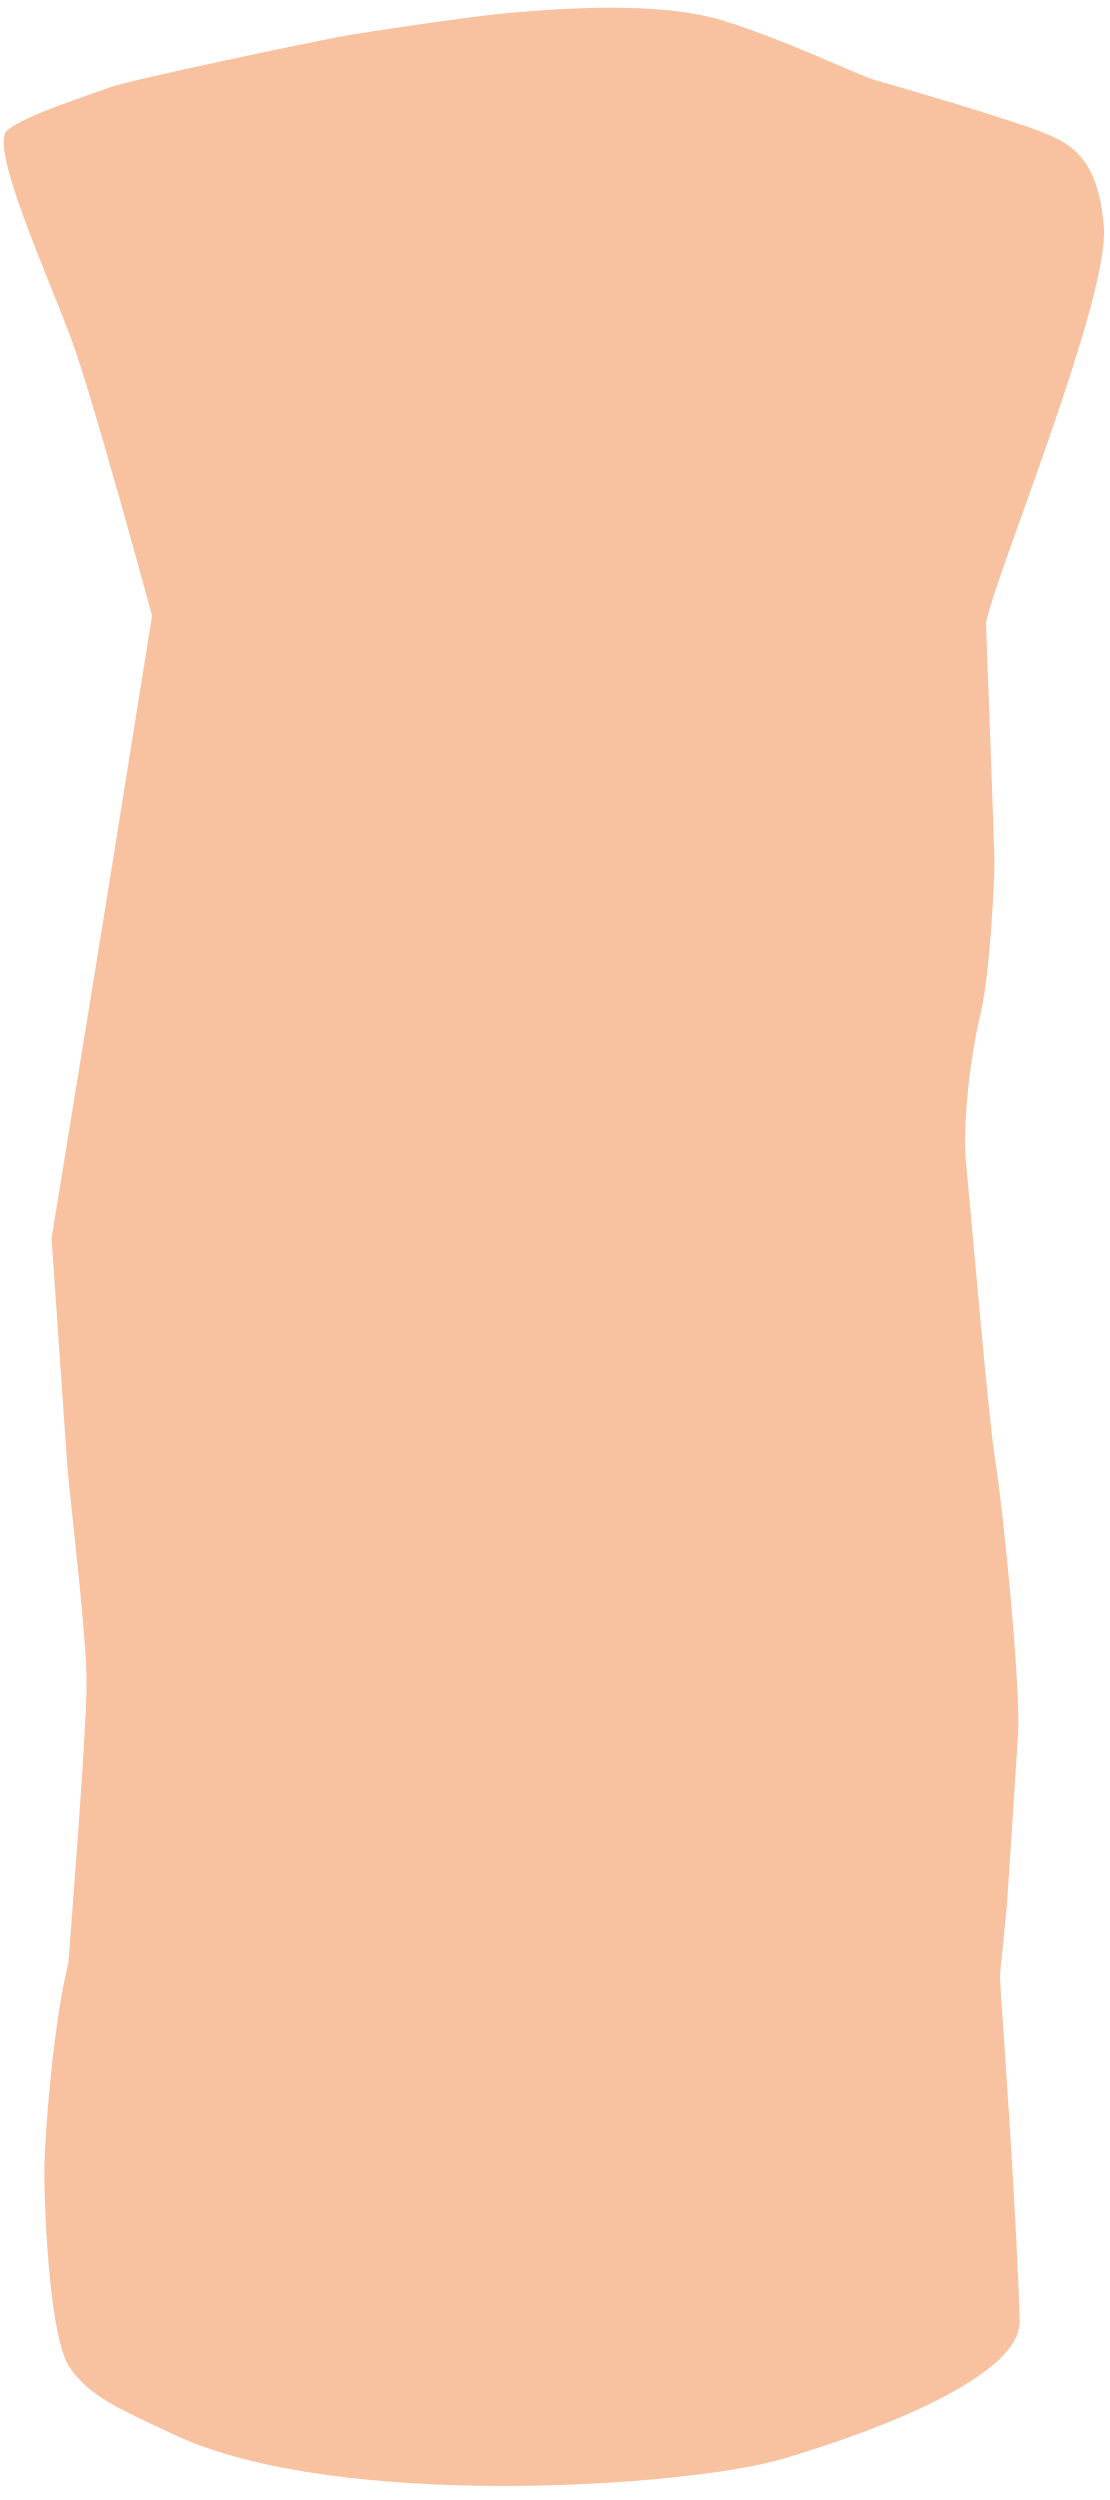
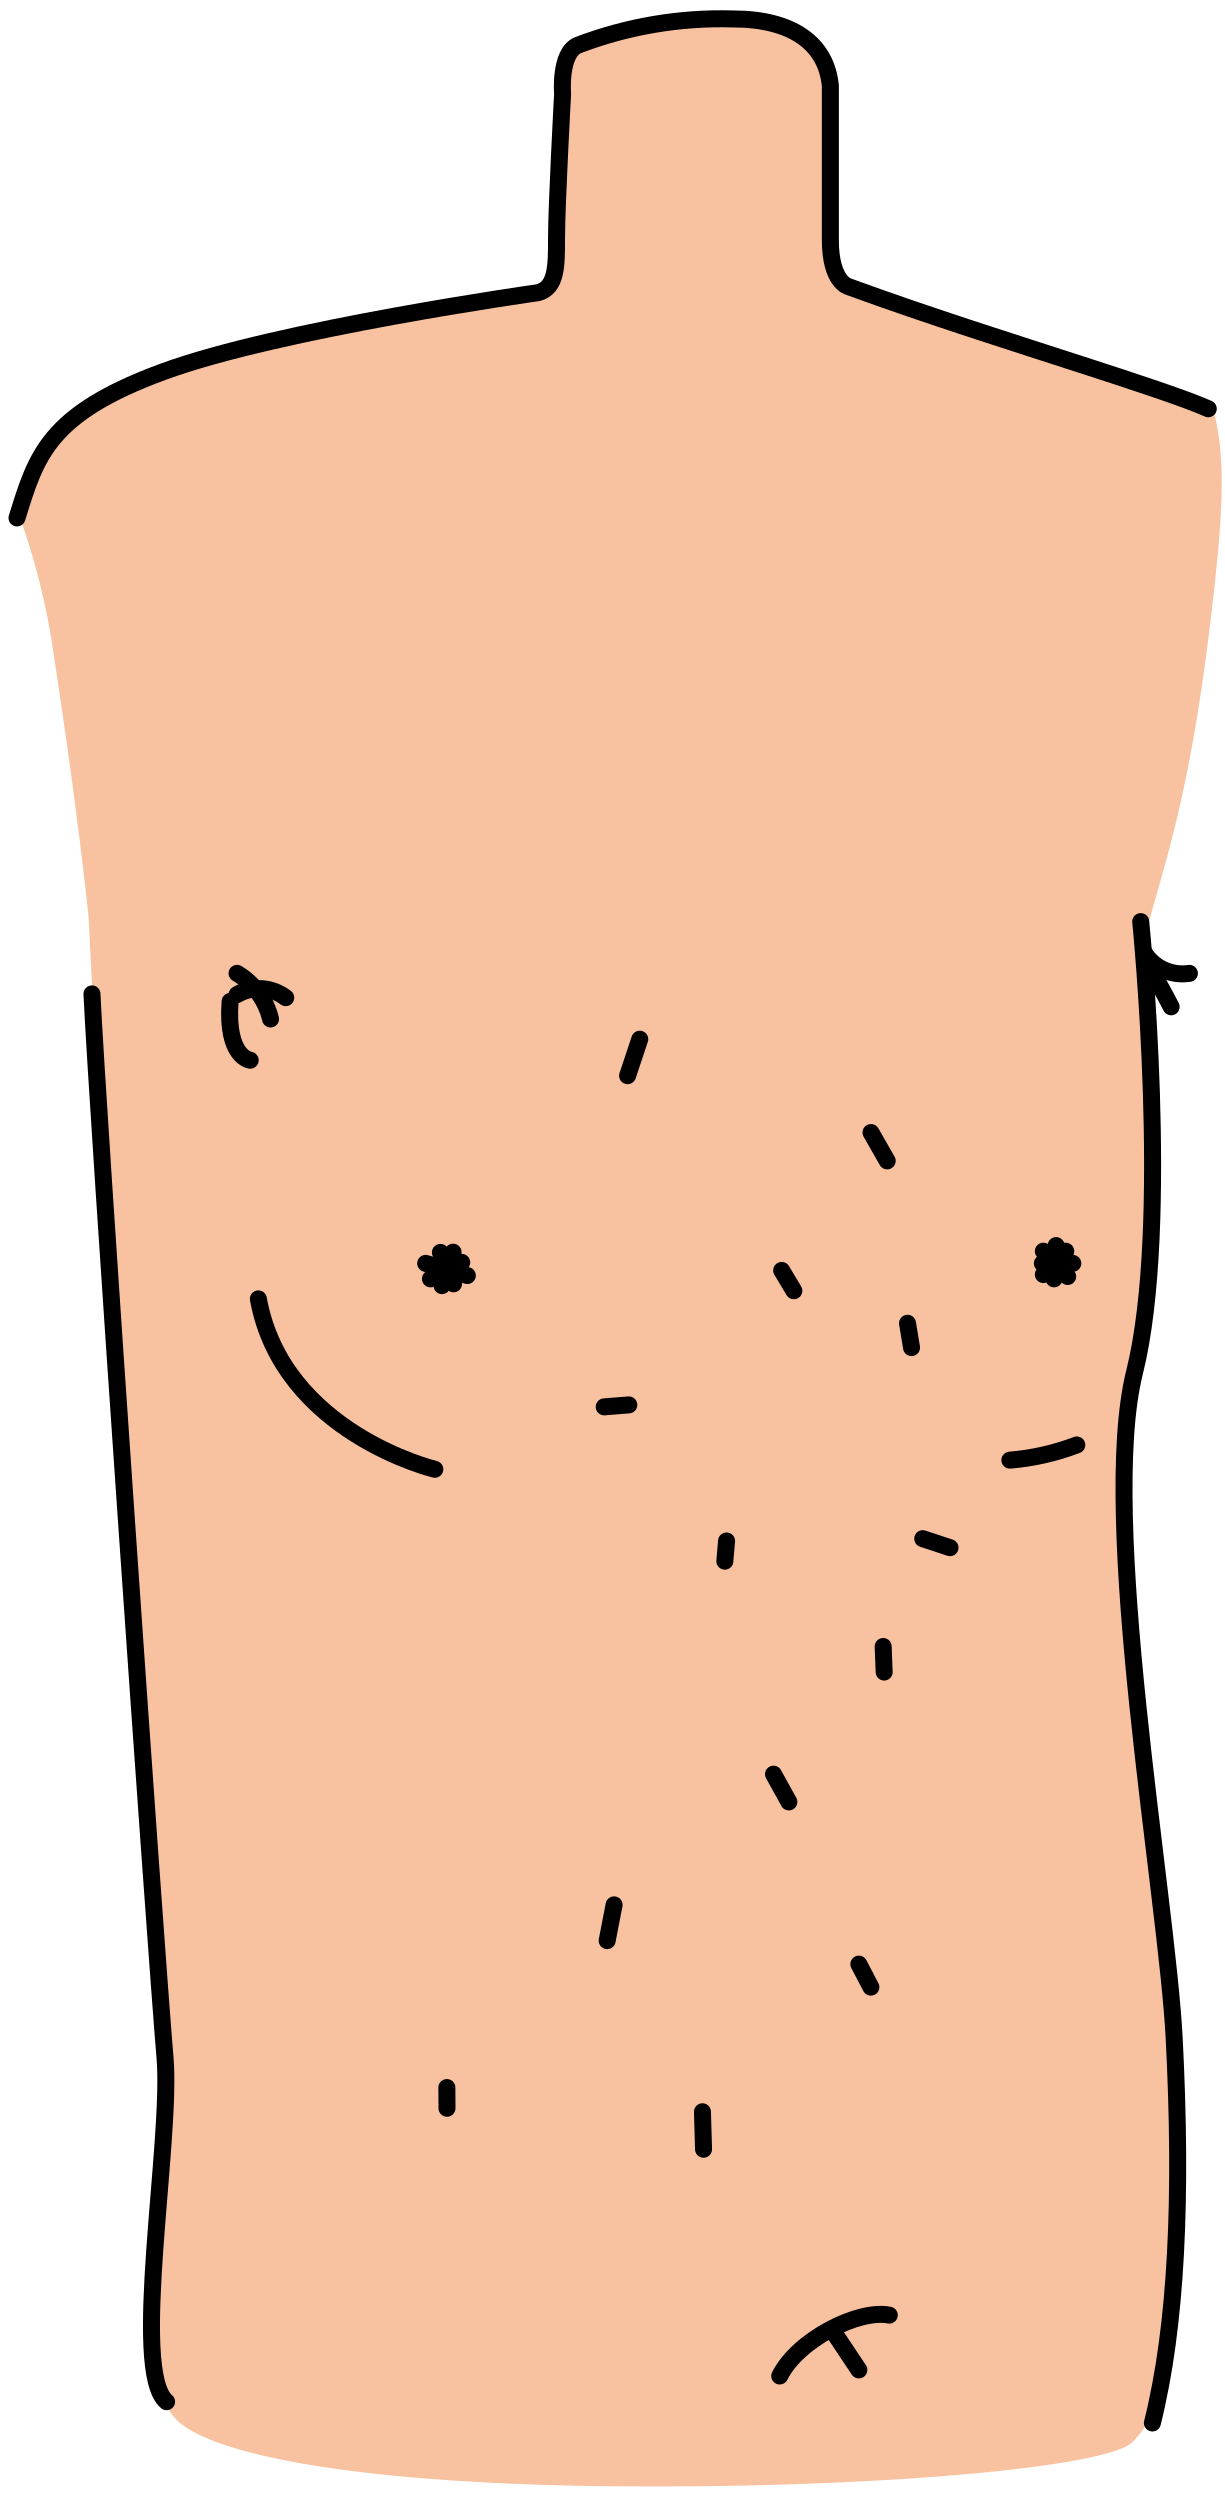
- <svg xmlns="http://www.w3.org/2000/svg" width="71" height="160" viewBox="0 0 71 160" fill="none">
-   <path d="M9.731 39.413C9.731 39.413 6.051 25.803 4.614 21.838C3.177 17.874 -0.776 9.317 0.482 8.322C1.74 7.327 5.512 6.159 6.95 5.619C8.387 5.078 20.158 2.649 21.595 2.375C23.032 2.101 30.219 1.027 32.375 0.847C34.531 0.666 41.81 -0.055 46.208 1.301C50.606 2.656 54.832 4.819 56.183 5.179C57.534 5.539 64.806 7.702 66.603 8.423C68.4 9.144 70.29 9.958 70.649 14.55C71.008 19.142 63.556 37.171 63.103 39.875C63.103 39.875 63.642 54.025 63.642 55.193C63.642 56.361 63.376 62.315 62.744 64.925C62.112 67.534 61.58 71.939 61.831 74.462C62.083 76.985 63.269 90.956 63.721 93.659C64.174 96.362 65.338 107.99 65.159 110.96C64.979 113.93 64.44 121.953 64.44 121.953L63.994 126.459L64.088 128.081C64.088 128.081 65.08 141.777 65.259 148.539C65.346 151.884 57.088 155.301 50.082 157.37C44.053 159.158 21.61 160.707 11.19 155.841C7.352 154.047 5.714 153.318 4.456 151.516C3.198 149.714 2.839 141.698 2.839 139.081C2.839 136.464 3.471 129.169 4.37 125.659C4.37 125.659 5.541 110.974 5.541 107.73C5.541 104.486 4.463 96.016 4.284 93.493C4.104 90.97 3.299 79.256 3.299 79.256L6.626 58.805L9.731 39.413Z" fill="#F8C2A0" />
+ <svg xmlns="http://www.w3.org/2000/svg" width="72" height="147" viewBox="0 0 72 147" fill="none">
+   <path d="M5.208 53.912C5.208 53.912 4.614 47.951 3.183 38.648C2.779 35.716 2.059 32.837 1.036 30.06C1.866 24.328 9.946 21.809 11.377 21.272C12.808 20.736 24.53 18.324 25.961 18.052C27.392 17.78 34.549 16.714 36.696 16.535C38.842 16.356 46.092 15.64 50.471 16.986C54.851 18.331 59.324 20.156 60.669 20.514C62.014 20.872 69.614 23.612 71.403 24.328C72.119 27.191 71.883 30.647 71.167 36.615C69.922 46.985 68.426 50.928 67.26 55.257C67.26 55.257 67.796 69.305 67.796 70.464C67.796 71.624 67.532 77.535 66.902 80.125C66.272 82.716 65.743 87.103 66.007 89.607C66.272 92.112 67.439 105.981 67.89 108.664C68.34 111.348 69.5 122.891 69.321 125.839C69.142 128.788 68.627 136.724 68.627 136.724L68.183 141.197C68.183 141.197 67.131 143.429 66.186 143.873C63.145 145.304 49.992 146.306 36.488 146.199C21.31 146.077 12.872 144.41 10.547 142.442C7.155 139.579 9.946 125.811 9.946 122.59C9.946 119.37 8.872 110.961 8.693 108.457C8.514 105.952 7.713 94.323 7.713 94.323L6.16 72.518L5.208 53.912Z" fill="#F8C2A0" />
+   <path d="M29.983 17.515C29.983 17.515 32.544 17.973 32.666 15.462C32.838 11.926 33.117 6.688 33.06 4.462C32.988 1.6 40.624 1.006 40.624 1.006C40.624 1.006 48.231 0.756 48.589 3.496C48.818 5.257 48.904 10.867 48.932 14.646C48.932 16.75 49.648 16.971 51.337 17.601C50.701 19.089 49.517 20.275 48.031 20.915C44.009 22.346 37.747 21.809 33.897 20.471C32.38 19.804 31.04 18.792 29.983 17.515Z" fill="#F8C2A0" />
+   <path d="M71.045 24.035C69.757 23.456 66.694 22.447 63.617 21.452C59.724 20.185 54.801 18.646 49.899 16.857C49.899 16.857 48.825 16.621 48.825 14.117V5.05C48.589 2.545 46.564 1.114 43.1 1.114C39.987 1.022 36.886 1.548 33.976 2.659C32.881 3.132 33.081 5.522 33.081 5.522C33.081 5.522 32.724 12.084 32.724 13.988C32.724 15.662 32.724 16.907 31.65 17.208C31.65 17.208 16.386 19.355 9.587 21.86C2.789 24.364 2.131 26.819 1 30.454" stroke="black" stroke-linecap="round" stroke-linejoin="round" />
+   <path d="M9.795 141.219C7.648 139.43 10.124 125.904 9.702 120.981C9.108 113.946 5.68 64.647 5.408 58.442" stroke="black" stroke-linecap="round" stroke-linejoin="round" />
+   <path d="M67.074 54.19C67.074 54.19 68.863 72.081 66.716 80.668C64.569 89.256 68.612 111.505 69.042 119.849C69.521 129.152 69.192 136.745 67.761 142.47" stroke="black" stroke-linecap="round" stroke-linejoin="round" />
+   <path d="M25.568 86.394C25.568 86.394 16.622 84.247 15.191 76.375" stroke="black" stroke-linecap="round" stroke-linejoin="round" />
+   <path d="M62.1 73.241L61.978 75.195" stroke="black" stroke-linecap="round" stroke-linejoin="round" />
+   <path d="M63.08 74.286H61.291" stroke="black" stroke-linecap="round" stroke-linejoin="round" />
+   <path d="M62.666 73.57L61.349 74.944" stroke="black" stroke-linecap="round" stroke-linejoin="round" />
+   <path d="M62.78 75.059L61.349 73.57" stroke="black" stroke-linecap="round" stroke-linejoin="round" />
+   <path d="M25.896 73.642L26.669 75.488" stroke="black" stroke-linecap="round" stroke-linejoin="round" />
+   <path d="M27.149 74.228L25.31 75.195" stroke="black" stroke-linecap="round" stroke-linejoin="round" />
+   <path d="M27.478 75.002L25.031 74.286" stroke="black" stroke-linecap="round" stroke-linejoin="round" />
+   <path d="M26.641 73.628L25.989 75.596" stroke="black" stroke-linecap="round" stroke-linejoin="round" />
+   <path d="M52.289 136.13C50.5 135.772 46.922 137.561 45.848 139.708" stroke="black" stroke-linecap="round" stroke-linejoin="round" />
+   <path d="M50.5 139.35L49.069 137.203" stroke="black" stroke-linecap="round" stroke-linejoin="round" />
+   <path d="M14.711 62.341C14.711 62.341 13.28 62.177 13.531 58.885" stroke="black" stroke-linecap="round" stroke-linejoin="round" />
+   <path d="M15.907 59.916C15.774 59.36 15.531 58.837 15.193 58.376C14.855 57.915 14.429 57.526 13.939 57.232" stroke="black" stroke-linecap="round" stroke-linejoin="round" />
+   <path d="M16.801 58.663C16.396 58.352 15.907 58.168 15.397 58.136C14.887 58.104 14.379 58.225 13.939 58.484" stroke="black" stroke-linecap="round" stroke-linejoin="round" />
+   <path d="M59.38 85.857C60.728 85.746 62.053 85.445 63.316 84.963" stroke="black" stroke-linecap="round" stroke-linejoin="round" />
+   <path d="M41.368 126.376L41.304 124.172" stroke="black" stroke-linecap="round" stroke-linejoin="round" />
+   <path d="M46.385 105.953L45.483 104.321" stroke="black" stroke-linecap="round" stroke-linejoin="round" />
+   <path d="M36.109 112.006L35.701 114.11" stroke="black" stroke-linecap="round" stroke-linejoin="round" />
+   <path d="M50.5 115.491L51.208 116.844" stroke="black" stroke-linecap="round" stroke-linejoin="round" />
+   <path d="M36.974 82.608L35.528 82.723" stroke="black" stroke-linecap="round" stroke-linejoin="round" />
+   <path d="M42.721 90.609L42.621 91.797" stroke="black" stroke-linecap="round" stroke-linejoin="round" />
+   <path d="M55.86 91.003L54.257 90.474" stroke="black" stroke-linecap="round" stroke-linejoin="round" />
+   <path d="M51.931 96.814L51.988 98.316" stroke="black" stroke-linecap="round" stroke-linejoin="round" />
+   <path d="M26.276 122.748L26.283 123.965" stroke="black" stroke-linecap="round" stroke-linejoin="round" />
+   <path d="M51.215 66.593L52.167 68.26" stroke="black" stroke-linecap="round" stroke-linejoin="round" />
+   <path d="M45.962 74.701L46.678 75.896" stroke="black" stroke-linecap="round" stroke-linejoin="round" />
+   <path d="M37.618 61.105L36.903 63.251" stroke="black" stroke-linecap="round" stroke-linejoin="round" />
+   <path d="M53.362 77.807L53.598 79.238" stroke="black" stroke-linecap="round" stroke-linejoin="round" />
+   <path d="M67.252 55.98C67.525 56.432 67.925 56.792 68.403 57.016C68.881 57.239 69.415 57.314 69.936 57.233" stroke="black" stroke-linecap="round" stroke-linejoin="round" />
+   <path d="M68.863 59.2C68.863 59.2 68.505 58.485 67.789 57.232" stroke="black" stroke-linecap="round" stroke-linejoin="round" />
</svg>
